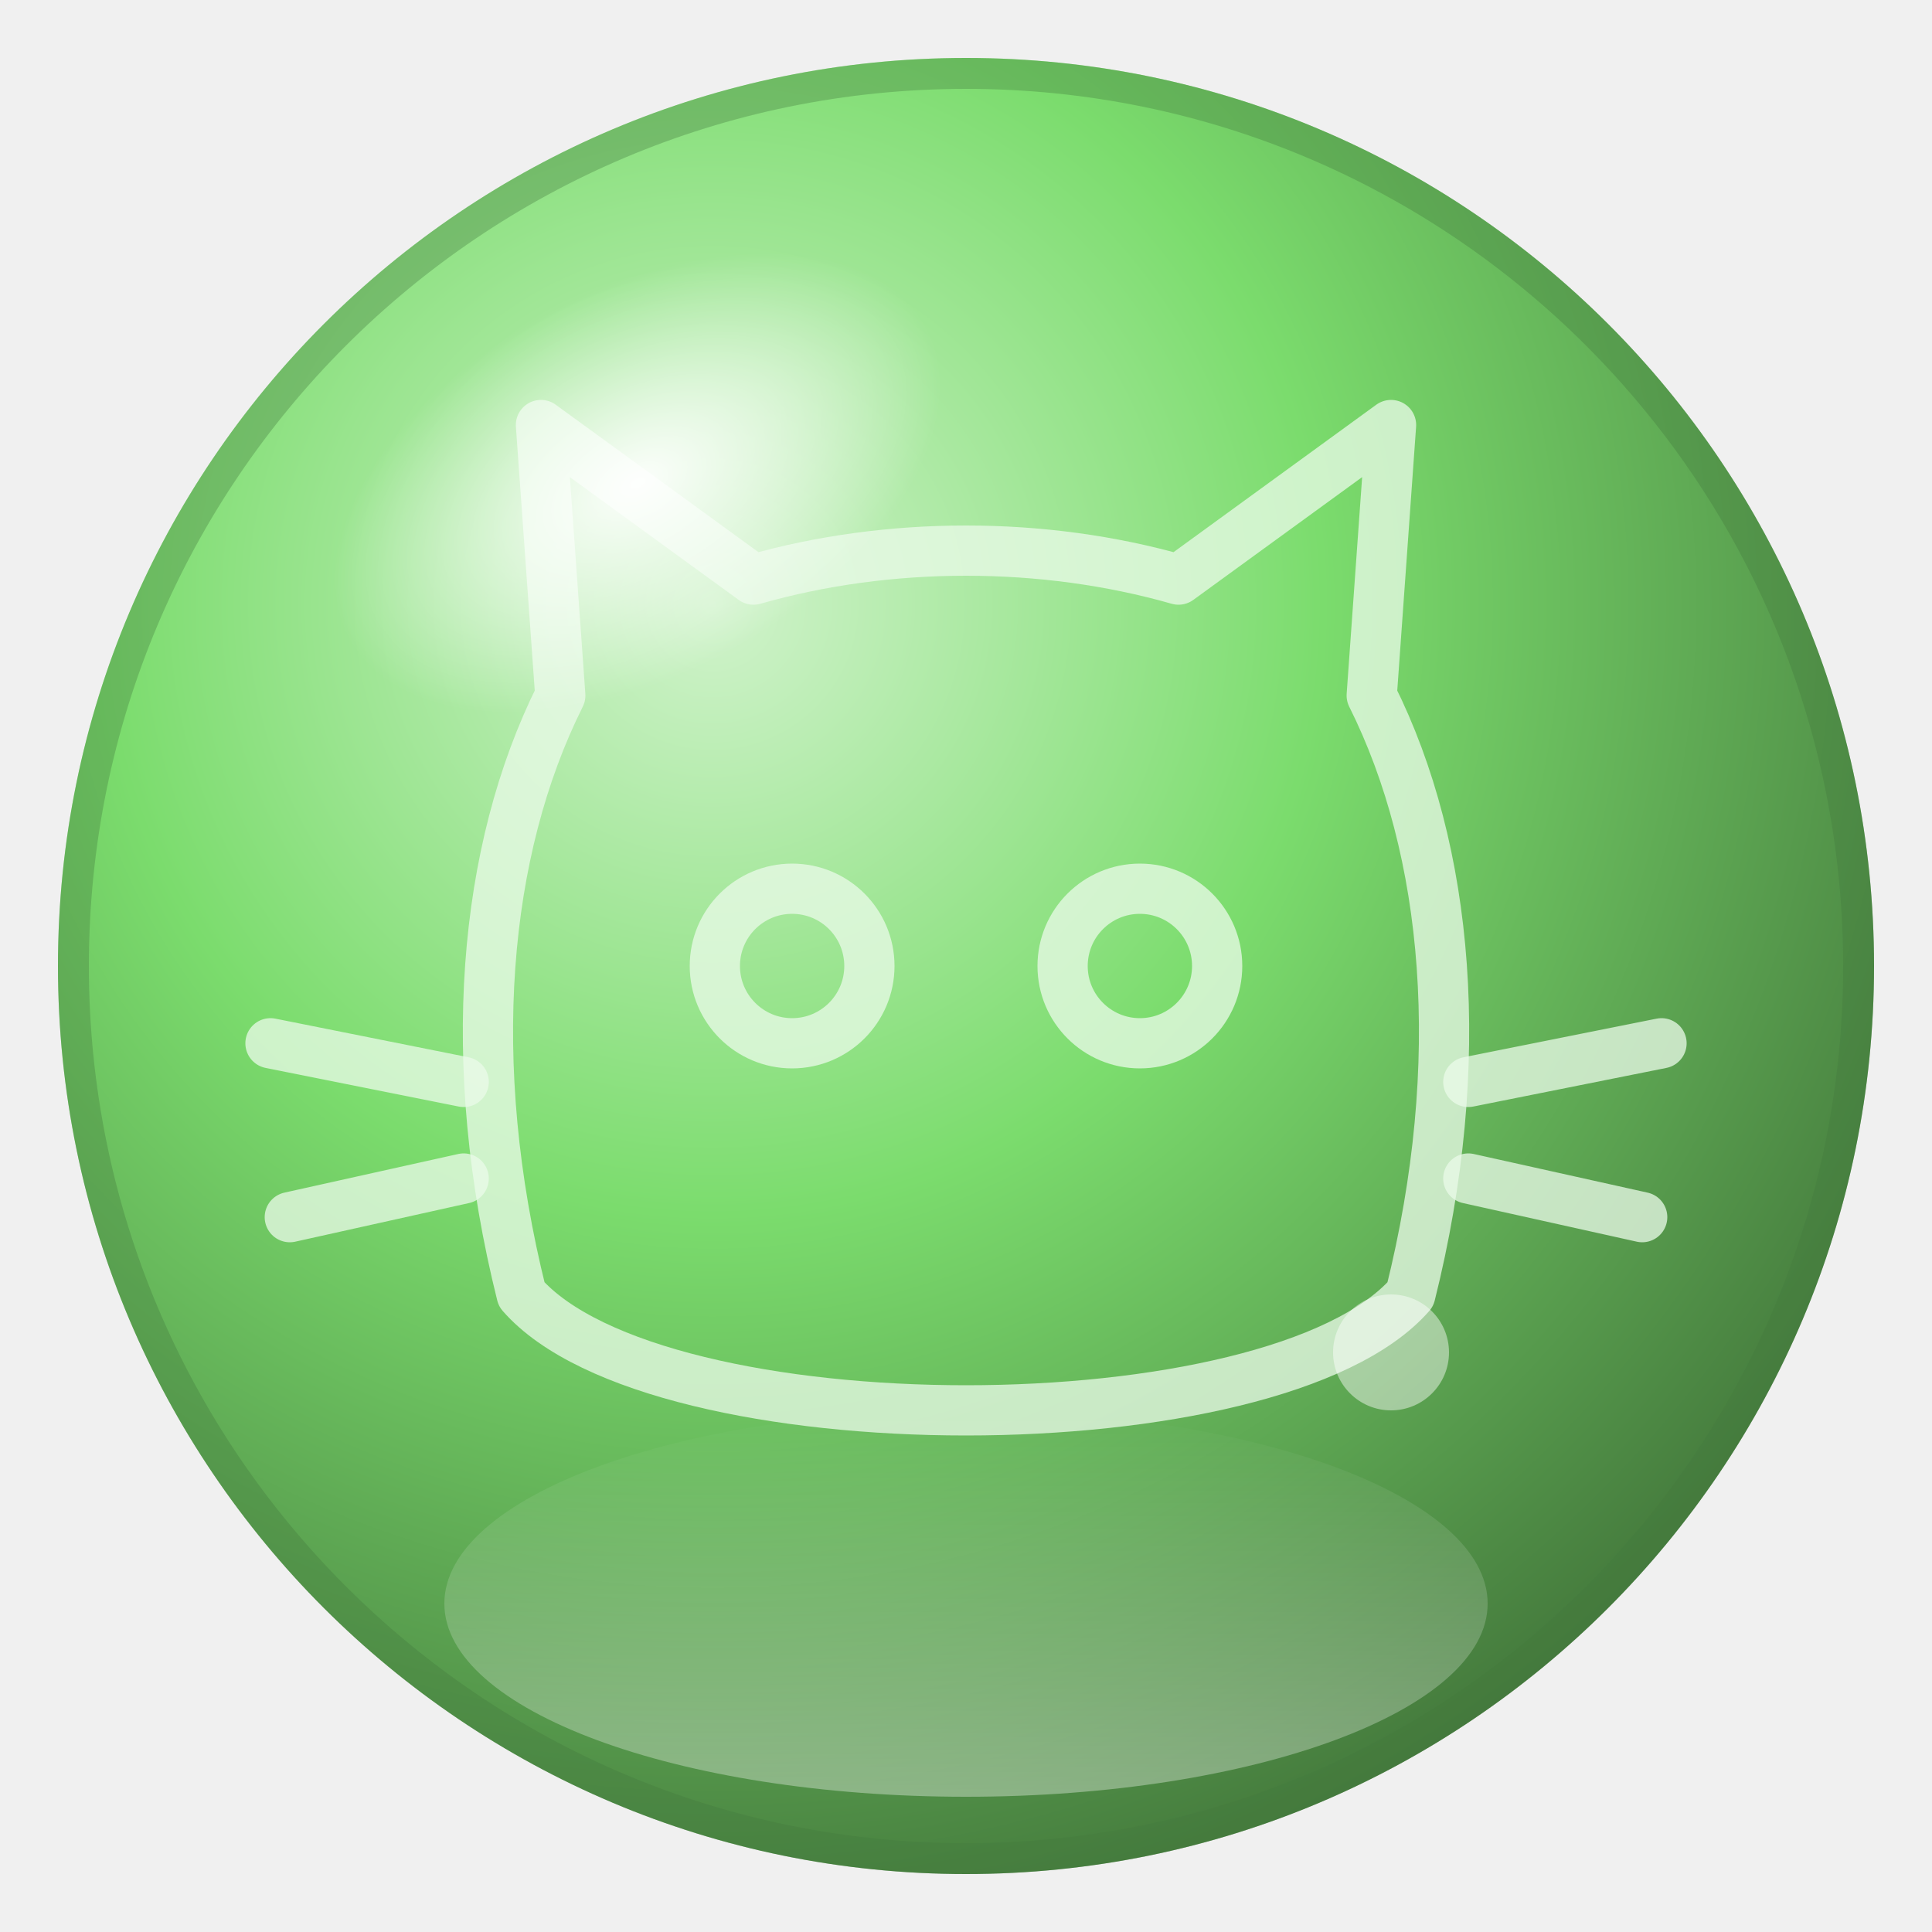
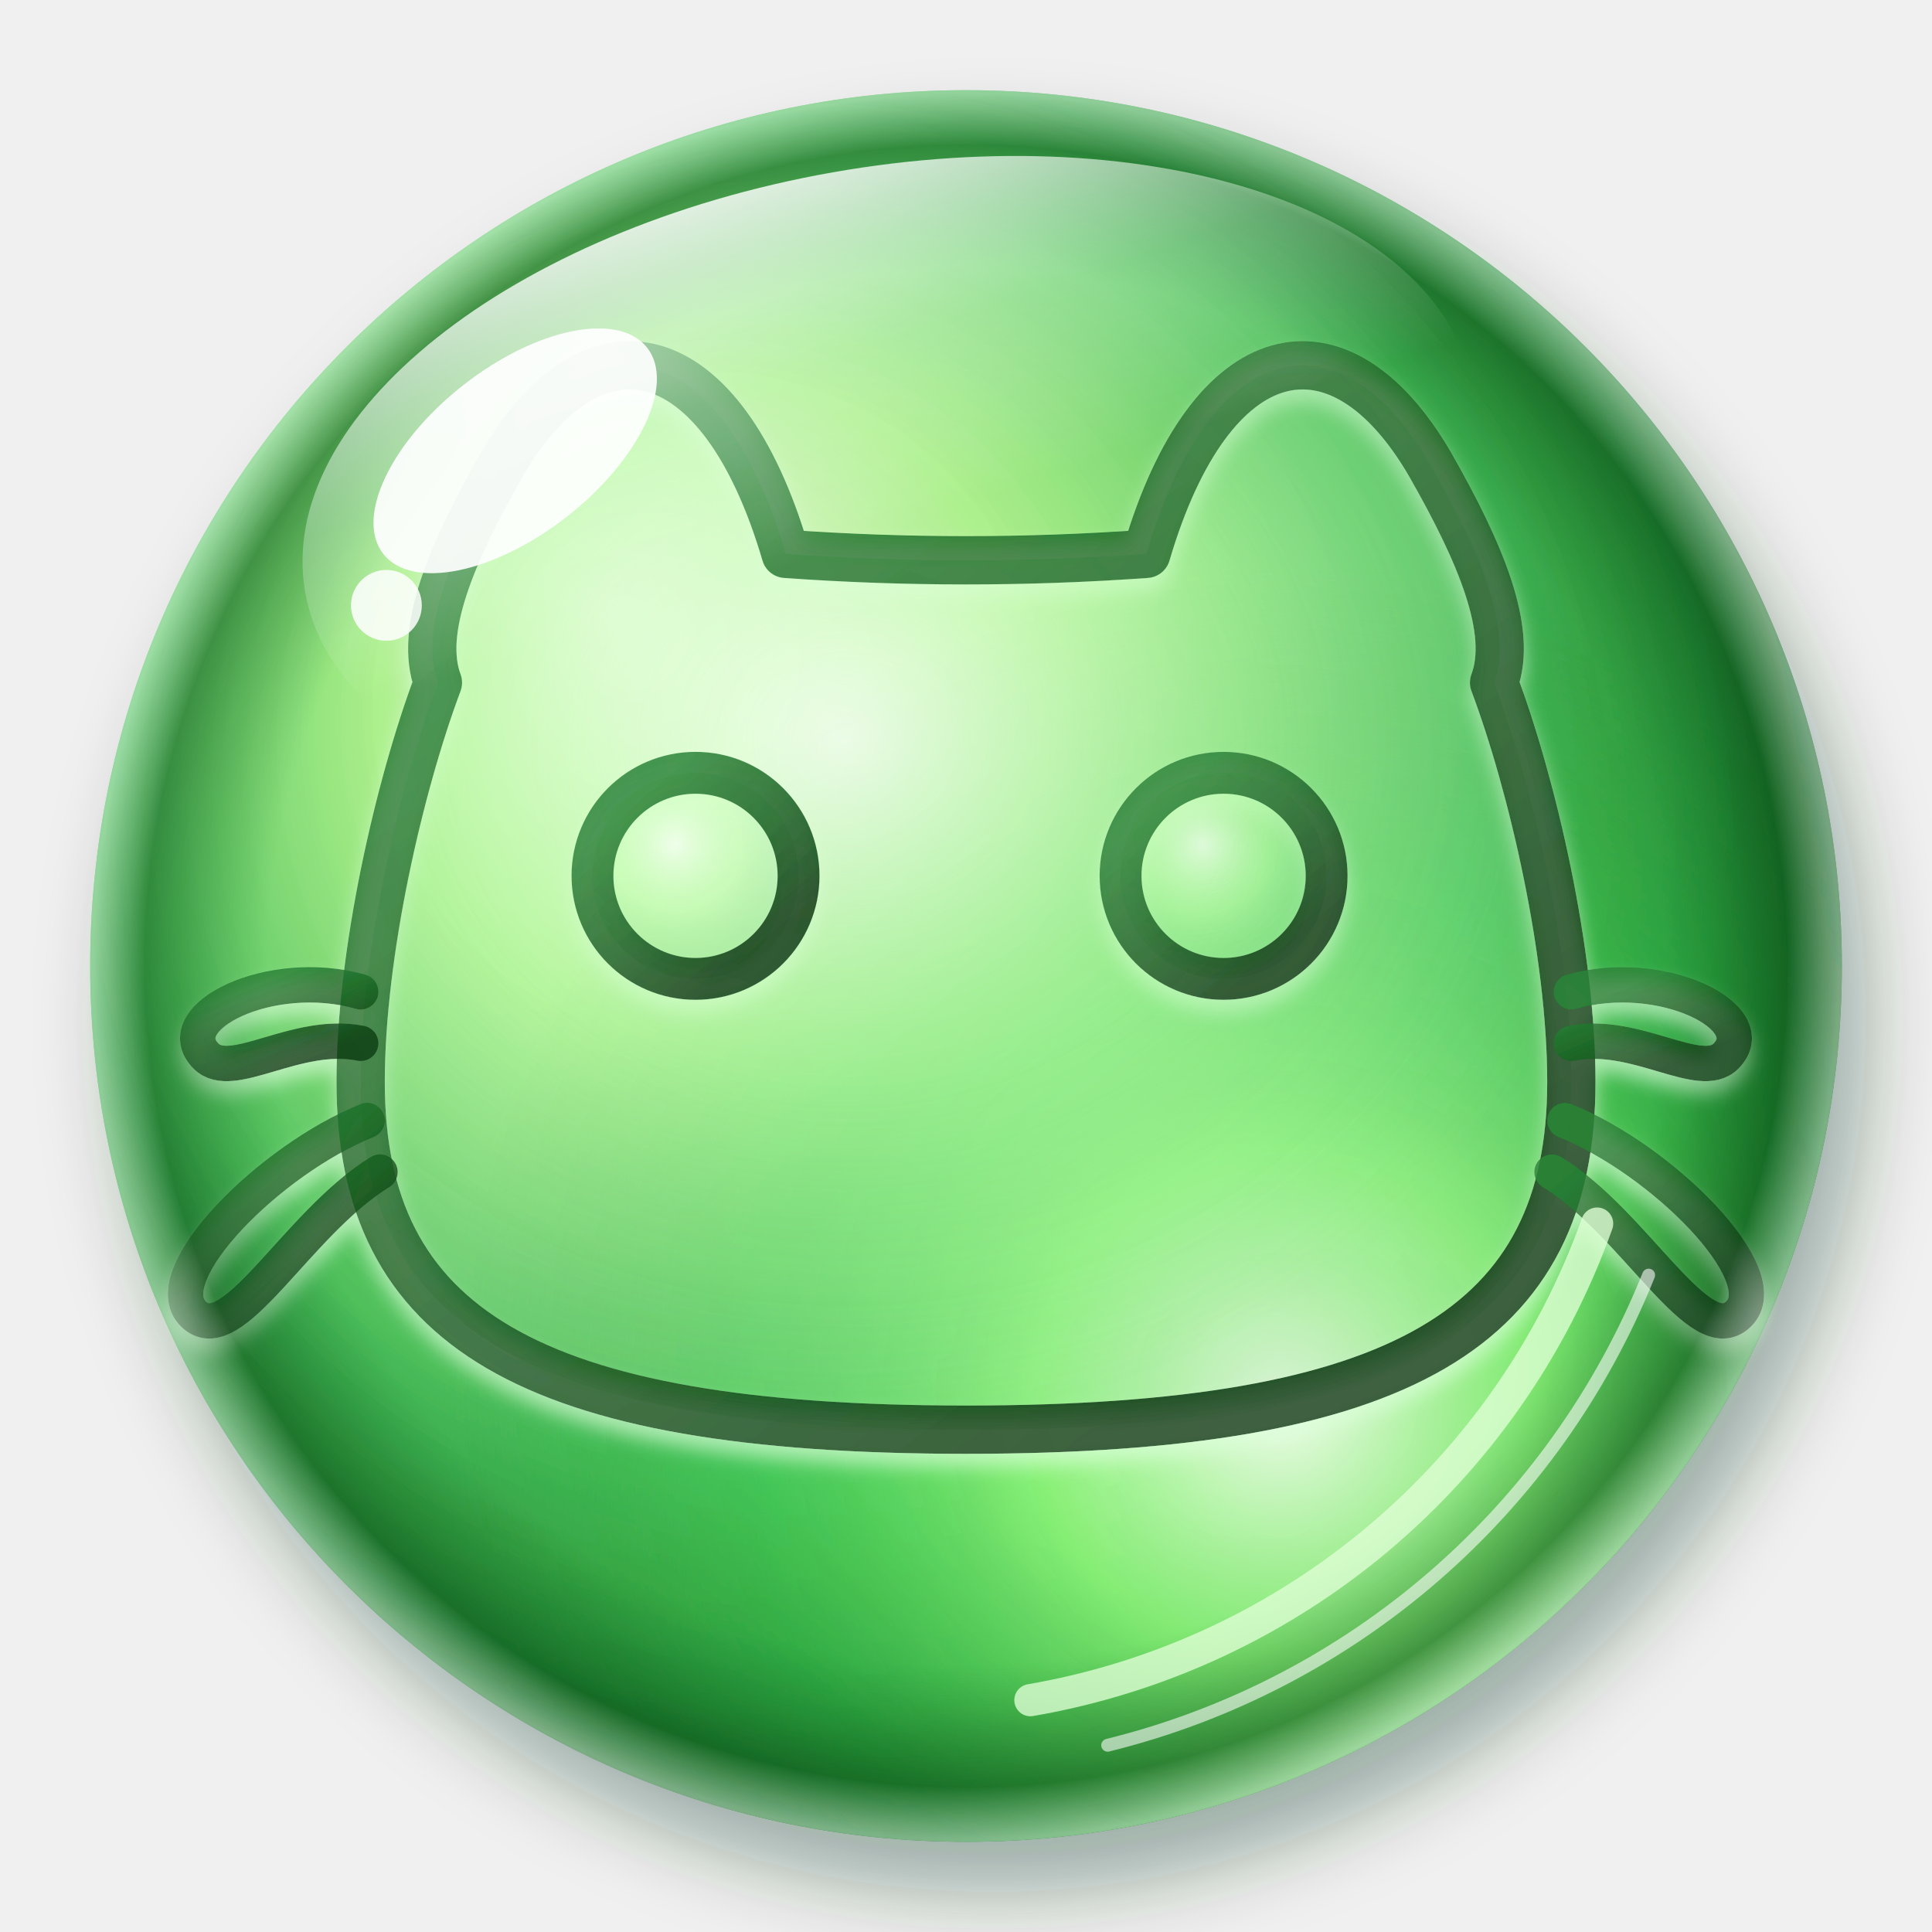
- <svg xmlns="http://www.w3.org/2000/svg" viewBox="0 0 100 100">
+ <svg xmlns="http://www.w3.org/2000/svg" viewBox="0 0 300 300" width="100%" height="100%">
  <defs>
-     <radialGradient id="body" cx="36%" cy="30%" r="75%">
-       <stop offset="0" stop-color="#d1f3cc" />
-       <stop offset="0.45" stop-color="#7bdc6d" />
-       <stop offset="1" stop-color="#44793c" />
+     <filter id="sphere-shadow-green" x="-15%" y="-15%" width="135%" height="135%">
+       <feDropShadow dx="4" dy="8" stdDeviation="6" flood-color="#063315" flood-opacity="0.35" />
+     </filter>
+     <filter id="cat-glass-green" x="-10%" y="-10%" width="120%" height="120%">
+       <feDropShadow dx="0" dy="2" stdDeviation="1.5" flood-color="#dcffdb" flood-opacity="0.75" />
+     </filter>
+     <radialGradient id="green-marble-base" cx="45%" cy="45%" r="55%" fx="30%" fy="30%">
+       <stop offset="0%" stop-color="#f2ffe6" stop-opacity="0.9" />
+       <stop offset="35%" stop-color="#a8f285" stop-opacity="0.9" />
+       <stop offset="70%" stop-color="#45bf55" stop-opacity="0.93" />
+       <stop offset="90%" stop-color="#1f8c32" stop-opacity="0.96" />
+       <stop offset="100%" stop-color="#0d591c" stop-opacity="0.98" />
    </radialGradient>
-     <radialGradient id="shine" cx="50%" cy="50%" r="50%">
-       <stop offset="0" stop-color="#fff" stop-opacity="0.95" />
-       <stop offset="1" stop-color="#fff" stop-opacity="0" />
+     <radialGradient id="caustic-glow-green" cx="68%" cy="75%" r="48%">
+       <stop offset="0%" stop-color="#f7fff0" stop-opacity="0.95" />
+       <stop offset="30%" stop-color="#99ff80" stop-opacity="0.8" />
+       <stop offset="65%" stop-color="#38cc4c" stop-opacity="0.35" />
+       <stop offset="100%" stop-color="#1f8c32" stop-opacity="0" />
    </radialGradient>
-     <linearGradient id="bounce" x1="0" y1="0" x2="0" y2="1">
-       <stop offset="0" stop-color="#fff" stop-opacity="0" />
-       <stop offset="1" stop-color="#fff" stop-opacity="0.35" />
+     <radialGradient id="glass-rim-green" cx="50%" cy="50%" r="50%">
+       <stop offset="80%" stop-color="#146b24" stop-opacity="0" />
+       <stop offset="94%" stop-color="#094715" stop-opacity="0.45" />
+       <stop offset="100%" stop-color="#ffffff" stop-opacity="0.42" />
+     </radialGradient>
+     <linearGradient id="gloss-top-green" x1="35%" y1="0%" x2="55%" y2="75%">
+       <stop offset="0%" stop-color="#ffffff" stop-opacity="0.88" />
+       <stop offset="40%" stop-color="#ebffed" stop-opacity="0.32" />
+       <stop offset="75%" stop-color="#ffffff" stop-opacity="0" />
    </linearGradient>
+     <linearGradient id="cat-line-green" x1="20%" y1="15%" x2="80%" y2="85%">
+       <stop offset="0%" stop-color="#298538" stop-opacity="0.88" />
+       <stop offset="50%" stop-color="#186624" stop-opacity="0.9" />
+       <stop offset="100%" stop-color="#0a4213" stop-opacity="0.92" />
+     </linearGradient>
+     <radialGradient id="cat-inner-green" cx="40%" cy="35%" r="65%">
+       <stop offset="0%" stop-color="#ffffff" stop-opacity="0.6" />
+       <stop offset="50%" stop-color="#b8ff9e" stop-opacity="0.3" />
+       <stop offset="100%" stop-color="#2eb840" stop-opacity="0.15" />
+     </radialGradient>
  </defs>
-   <circle cx="50" cy="50" r="47" fill="url(#body)" />
-   <circle cx="50" cy="50" r="46.2" fill="none" stroke="#44793c" stroke-opacity="0.35" stroke-width="1.6" />
-   <g fill="none" stroke="#ebfae9" stroke-opacity="0.75" stroke-width="2.6" stroke-linecap="round" stroke-linejoin="round">
-     <path d="M27 67 C24 55 25 44 29 36 L28 22 L39 30 C46 28 54 28 61 30 L72 22 L71 36 C75 44 76 55 73 67 C66 75 34 75 27 67 Z" />
-     <circle cx="41" cy="50" r="4" />
-     <circle cx="59" cy="50" r="4" />
-     <path d="M24 56 L14 54 M24 61 L15 63 M76 56 L86 54 M76 61 L85 63" />
+   <g filter="url(#sphere-shadow-green)">
+     <circle cx="150" cy="150" r="136" fill="url(#green-marble-base)" />
+     <circle cx="150" cy="150" r="136" fill="url(#caustic-glow-green)" />
  </g>
-   <ellipse cx="50" cy="83" rx="27" ry="10" fill="url(#bounce)" />
-   <ellipse cx="33" cy="25" rx="17" ry="10" fill="url(#shine)" transform="rotate(-28 33 25)" />
-   <circle cx="72" cy="70" r="3" fill="#fff" fill-opacity="0.45" />
+   <g filter="url(#cat-glass-green)" stroke="url(#cat-line-green)" stroke-linecap="round" stroke-linejoin="round">
+     <path d="M 122 86              C 112 52, 92 48, 78 72              C 70 86, 65 98, 68 106              C 62 122, 56 148, 56 168              C 56 206, 82 222, 150 222              C 218 222, 244 206, 244 168              C 244 148, 238 122, 232 106              C 235 98, 230 86, 222 72              C 208 48, 188 52, 178 86              Q 150 88, 122 86 Z" fill="url(#cat-inner-green)" stroke-width="7.5" />
+     <circle cx="108" cy="136" r="16" fill="url(#cat-inner-green)" stroke-width="6.5" />
+     <circle cx="190" cy="136" r="16" fill="url(#cat-inner-green)" stroke-width="6.5" />
+     <path d="M 56 154 C 42 150, 26 158, 32 164 C 36 168, 46 160, 56 162" fill="none" stroke-width="5.5" />
+     <path d="M 57 174 C 42 180, 24 198, 30 204 C 36 210, 46 190, 59 182" fill="none" stroke-width="5.5" />
+     <path d="M 244 154 C 258 150, 274 158, 268 164 C 264 168, 254 160, 244 162" fill="none" stroke-width="5.5" />
+     <path d="M 243 174 C 258 180, 276 198, 270 204 C 264 210, 254 190, 241 182" fill="none" stroke-width="5.5" />
+   </g>
+   <circle cx="150" cy="150" r="136" fill="url(#glass-rim-green)" style="pointer-events: none;" />
+   <ellipse cx="138" cy="76" rx="92" ry="50" transform="rotate(-10 138 76)" fill="url(#gloss-top-green)" style="pointer-events: none;" />
+   <ellipse cx="80" cy="70" rx="26" ry="13" transform="rotate(-38 80 70)" fill="#ffffff" opacity="0.92" />
+   <circle cx="60" cy="94" r="5.5" fill="#ffffff" opacity="0.85" />
+   <path d="M 248 190 A 114 114 0 0 1 160 264" fill="none" stroke="#e0ffd6" stroke-width="5" stroke-linecap="round" opacity="0.78" />
+   <path d="M 256 198 A 122 122 0 0 1 172 271" fill="none" stroke="#ffffff" stroke-width="2" stroke-linecap="round" opacity="0.58" />
</svg>
